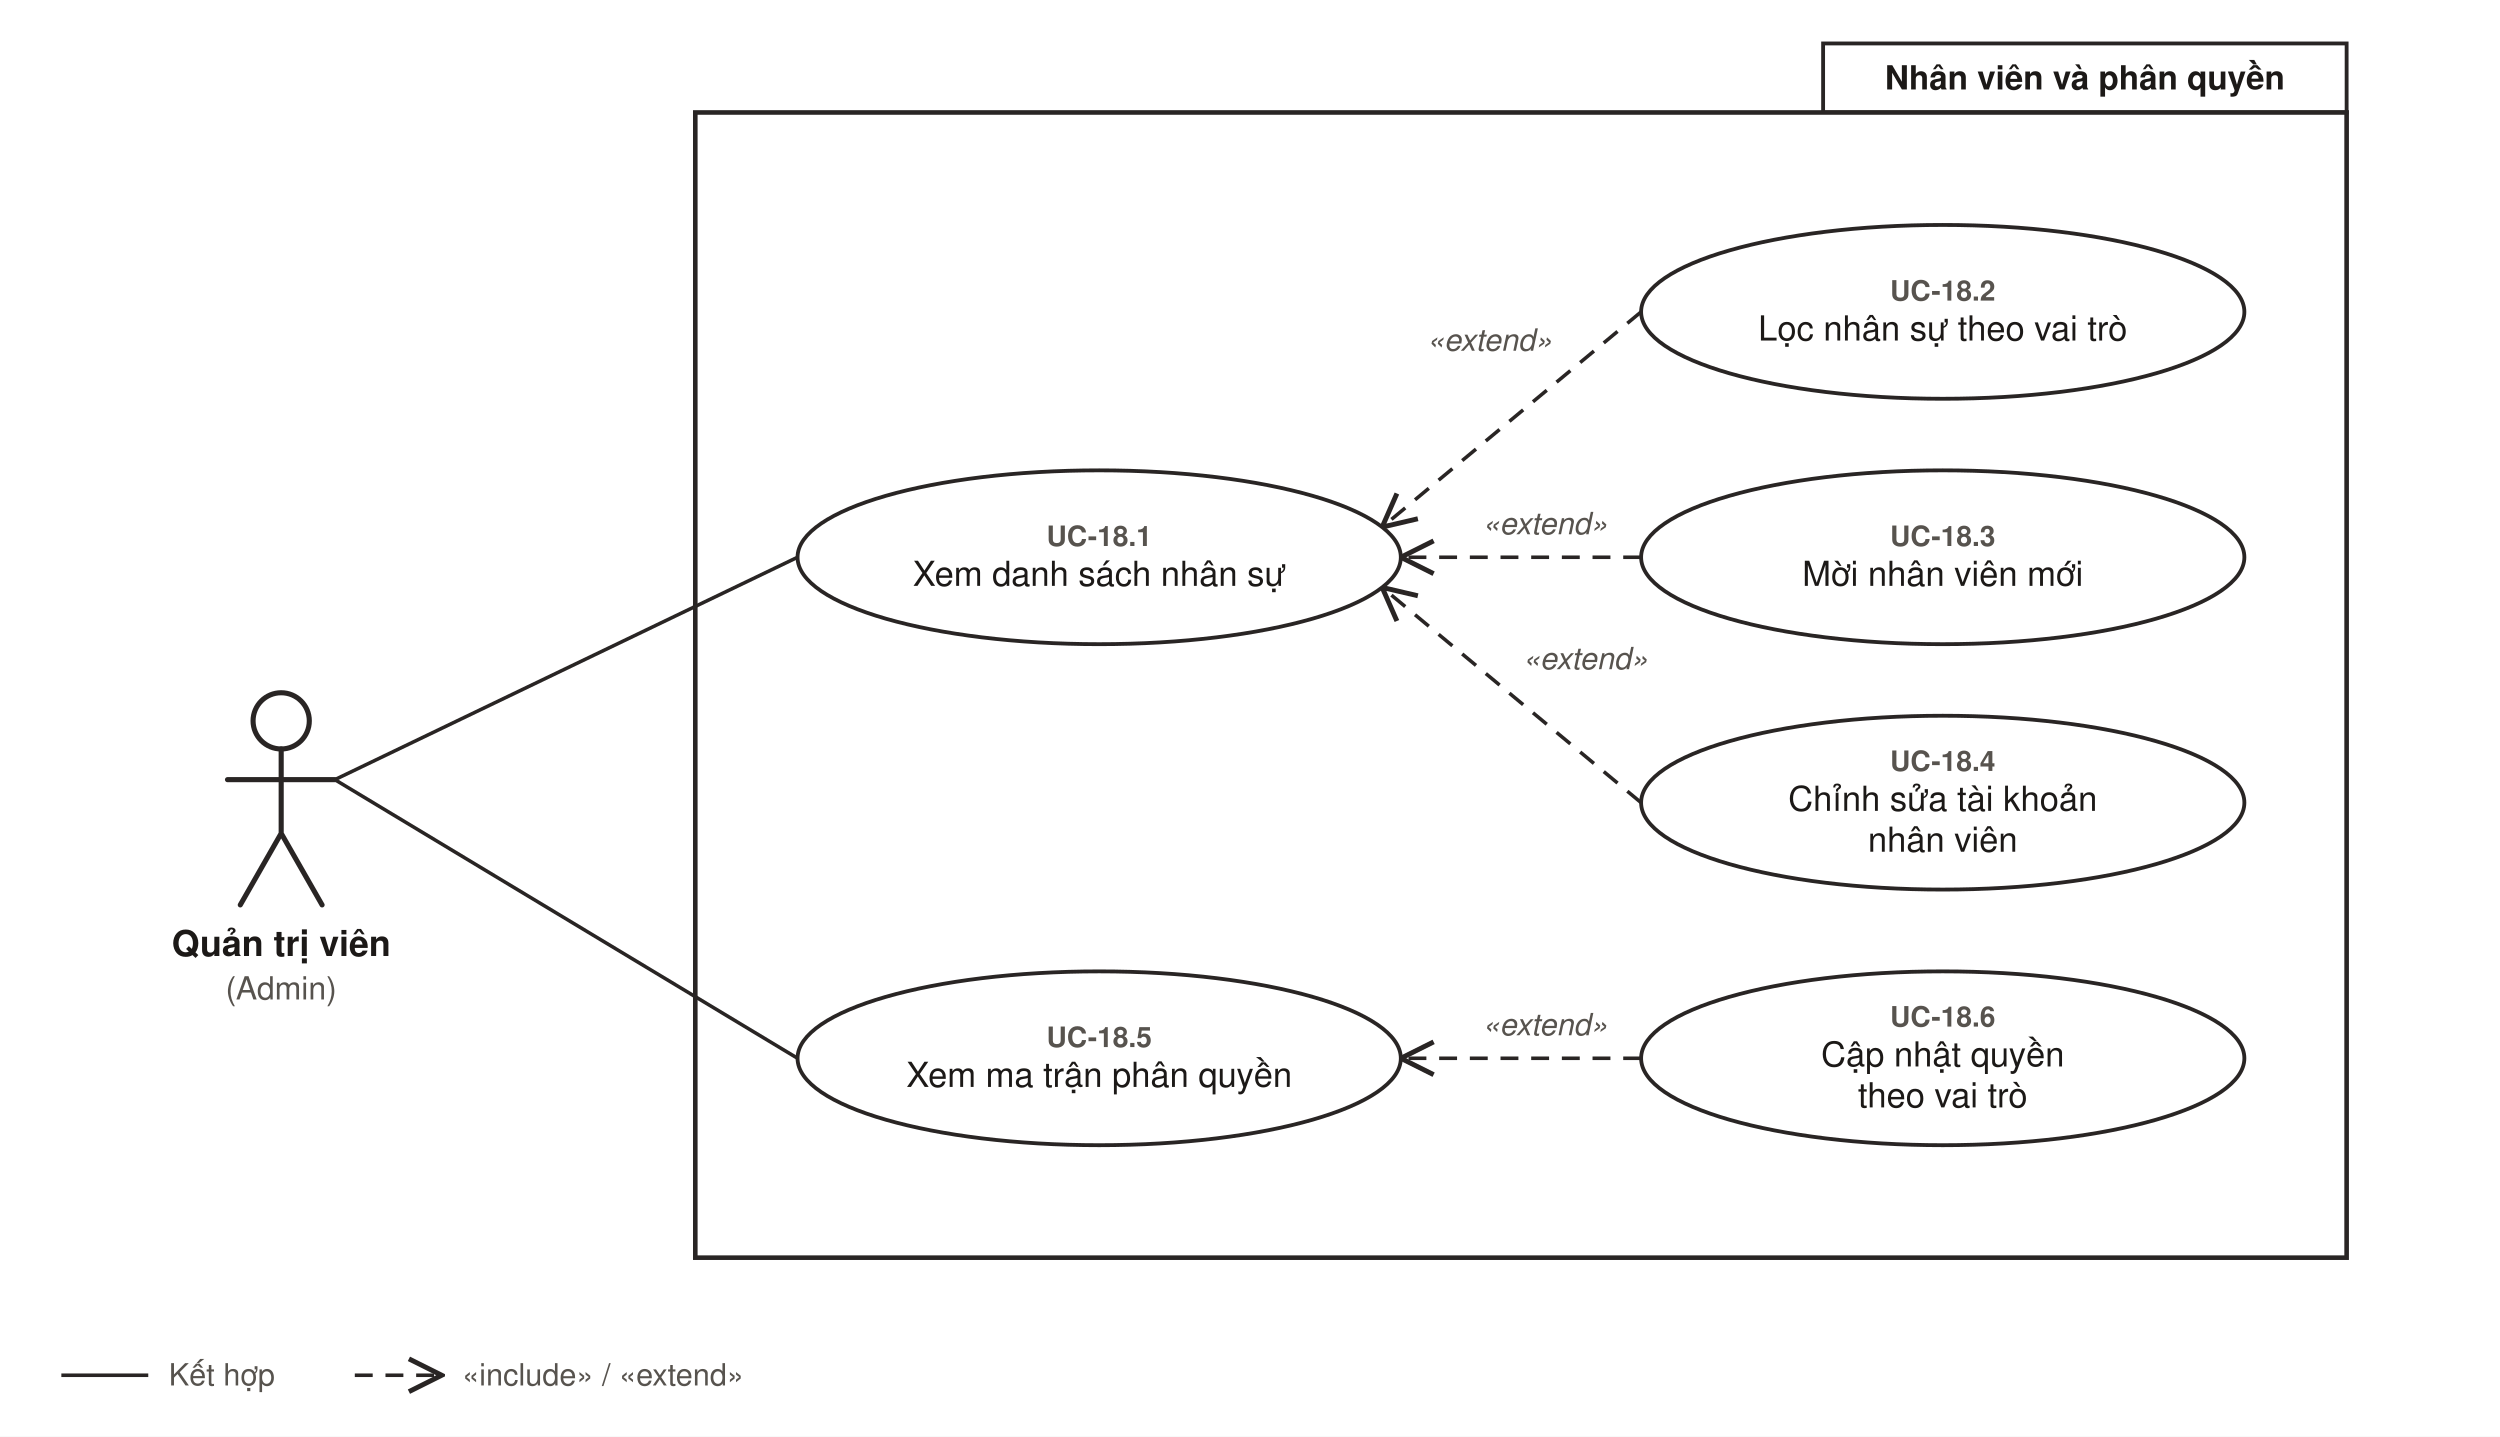
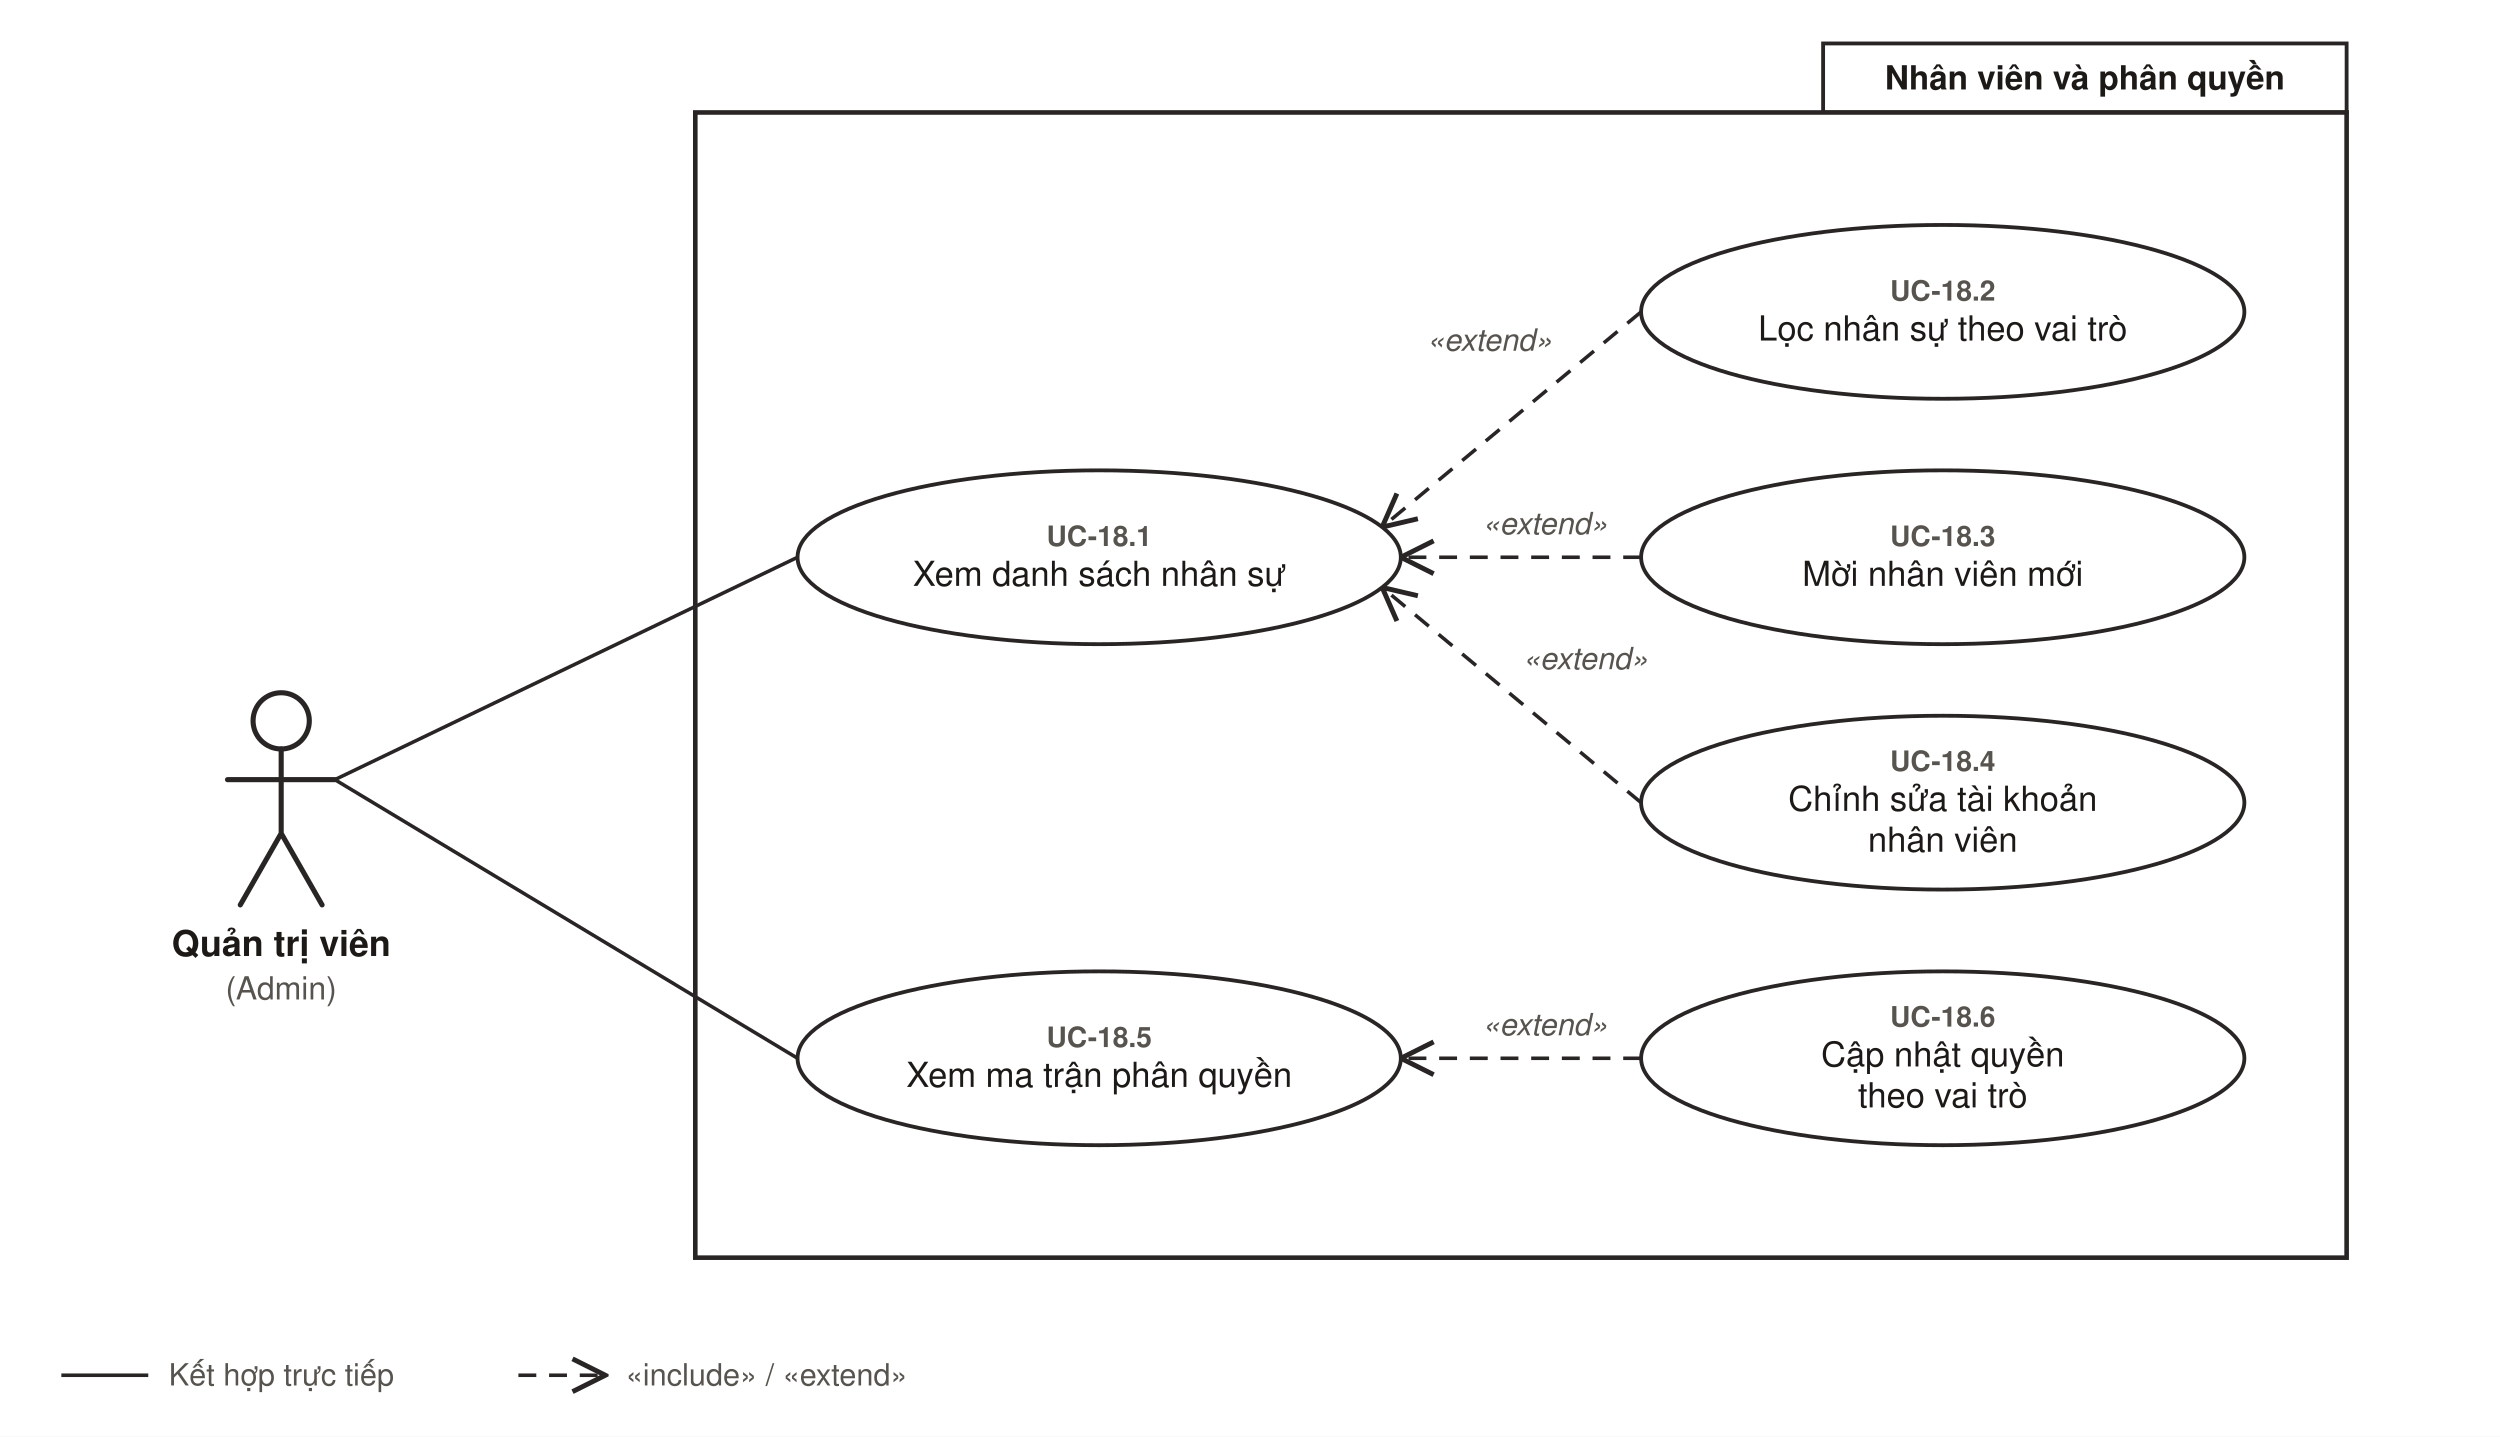
<svg xmlns="http://www.w3.org/2000/svg" width="978" height="562" viewBox="0 0 978 562" font-family="'Helvetica Neue', Helvetica, Arial, sans-serif">
  <defs>
    <marker id="open" viewBox="0 0 12 12" refX="11" refY="6" markerWidth="11" markerHeight="11" orient="auto">
      <path d="M1 1 L11 6 L1 11" fill="none" stroke="#292524" stroke-width="1.5" />
    </marker>
    <marker id="tri" viewBox="0 0 16 14" refX="15" refY="7" markerWidth="15" markerHeight="13" orient="auto">
      <path d="M1 1 L15 7 L1 13 Z" fill="#fff" stroke="#292524" stroke-width="1.5" />
    </marker>
  </defs>
  <rect width="100%" height="100%" fill="#FFFFFF" />
  <rect x="713.2" y="17" width="204.8" height="27" fill="#fff" stroke="#292524" stroke-width="1.5" />
  <text x="815.6" y="35" text-anchor="middle" font-size="13" font-weight="600" fill="#1C1917">Nhân viên và phân quyền</text>
  <rect x="272" y="44" width="646" height="448" fill="#fff" stroke="#292524" stroke-width="1.8" />
  <line x1="131.0" y1="305.0" x2="312.0" y2="218.0" stroke="#292524" stroke-width="1.4" />
  <line x1="131.0" y1="305.0" x2="312.0" y2="414.0" stroke="#292524" stroke-width="1.4" />
  <line x1="642.0" y1="122.0" x2="540.7" y2="206.2" stroke="#292524" stroke-width="1.4" stroke-dasharray="7 5" marker-end="url(#open)" />
  <line x1="642.0" y1="218.0" x2="548.0" y2="218.0" stroke="#292524" stroke-width="1.4" stroke-dasharray="7 5" marker-end="url(#open)" />
  <line x1="642.0" y1="314.0" x2="540.7" y2="229.8" stroke="#292524" stroke-width="1.4" stroke-dasharray="7 5" marker-end="url(#open)" />
  <line x1="642.0" y1="414.0" x2="548.0" y2="414.0" stroke="#292524" stroke-width="1.4" stroke-dasharray="7 5" marker-end="url(#open)" />
  <text x="582.7" y="137.2" text-anchor="middle" font-size="12" font-style="italic" fill="#57534E" stroke="#fff" stroke-width="4" paint-order="stroke">«extend»</text>
  <text x="604.4" y="209.0" text-anchor="middle" font-size="12" font-style="italic" fill="#57534E" stroke="#fff" stroke-width="4" paint-order="stroke">«extend»</text>
  <text x="620.2" y="261.8" text-anchor="middle" font-size="12" font-style="italic" fill="#57534E" stroke="#fff" stroke-width="4" paint-order="stroke">«extend»</text>
  <text x="604.4" y="405.0" text-anchor="middle" font-size="12" font-style="italic" fill="#57534E" stroke="#fff" stroke-width="4" paint-order="stroke">«extend»</text>
  <g>
    <circle cx="110" cy="282" r="11" fill="#fff" stroke="#292524" stroke-width="2" />
    <path d="M110 293 V326 M89 305 H131 M110 326 L94 354 M110 326 L126 354" fill="none" stroke="#292524" stroke-width="2" stroke-linecap="round" />
    <text x="110" y="374" text-anchor="middle" font-size="14" font-weight="700" fill="#1C1917">Quản trị viên</text>
    <text x="110" y="391" text-anchor="middle" font-size="12.5" font-weight="400" fill="#57534E">(Admin)</text>
  </g>
  <g>
    <ellipse cx="430" cy="218" rx="118" ry="34" fill="#fff" stroke="#292524" stroke-width="1.5" />
    <text x="430" y="213.6" text-anchor="middle" font-size="11" font-weight="700" fill="#57534E">UC-18.1</text>
    <text x="430" y="229.2" text-anchor="middle" font-size="13.5" font-weight="500" fill="#1C1917">Xem danh sách nhân sự</text>
  </g>
  <g>
    <ellipse cx="760" cy="122" rx="118" ry="34" fill="#fff" stroke="#292524" stroke-width="1.5" />
    <text x="760" y="117.6" text-anchor="middle" font-size="11" font-weight="700" fill="#57534E">UC-18.2</text>
    <text x="760" y="133.2" text-anchor="middle" font-size="13.5" font-weight="500" fill="#1C1917">Lọc nhân sự theo vai trò</text>
  </g>
  <g>
    <ellipse cx="760" cy="218" rx="118" ry="34" fill="#fff" stroke="#292524" stroke-width="1.5" />
    <text x="760" y="213.6" text-anchor="middle" font-size="11" font-weight="700" fill="#57534E">UC-18.3</text>
    <text x="760" y="229.2" text-anchor="middle" font-size="13.5" font-weight="500" fill="#1C1917">Mời nhân viên mới</text>
  </g>
  <g>
    <ellipse cx="760" cy="314" rx="118" ry="34" fill="#fff" stroke="#292524" stroke-width="1.5" />
    <text x="760" y="301.6" text-anchor="middle" font-size="11" font-weight="700" fill="#57534E">UC-18.4</text>
    <text x="760" y="317.2" text-anchor="middle" font-size="13.5" font-weight="500" fill="#1C1917">Chỉnh sửa tài khoản</text>
    <text x="760" y="333.2" text-anchor="middle" font-size="13.5" font-weight="500" fill="#1C1917">nhân viên</text>
  </g>
  <g>
    <ellipse cx="430" cy="414" rx="118" ry="34" fill="#fff" stroke="#292524" stroke-width="1.5" />
    <text x="430" y="409.6" text-anchor="middle" font-size="11" font-weight="700" fill="#57534E">UC-18.5</text>
    <text x="430" y="425.2" text-anchor="middle" font-size="13.5" font-weight="500" fill="#1C1917">Xem ma trận phân quyền</text>
  </g>
  <g>
    <ellipse cx="760" cy="414" rx="118" ry="34" fill="#fff" stroke="#292524" stroke-width="1.5" />
    <text x="760" y="401.6" text-anchor="middle" font-size="11" font-weight="700" fill="#57534E">UC-18.6</text>
    <text x="760" y="417.2" text-anchor="middle" font-size="13.5" font-weight="500" fill="#1C1917">Cập nhật quyền</text>
    <text x="760" y="433.2" text-anchor="middle" font-size="13.5" font-weight="500" fill="#1C1917">theo vai trò</text>
  </g>
  <g transform="translate(24,538)">
    <line x1="0" y1="0" x2="34" y2="0" stroke="#292524" stroke-width="1.4" />
-     <text x="42" y="4" font-size="12" fill="#57534E">Kết hợp</text>
+     <text x="42" y="4" font-size="12" fill="#57534E">Kết hợp trực tiếp</text>
  </g>
-   <g transform="translate(138.8,538)">
+   <g transform="translate(202.8,538)">
    <line x1="0" y1="0" x2="34" y2="0" stroke="#292524" stroke-width="1.4" stroke-dasharray="7 5" marker-end="url(#open)" />
    <text x="42" y="4" font-size="12" fill="#57534E">«include» / «extend»</text>
  </g>
</svg>
